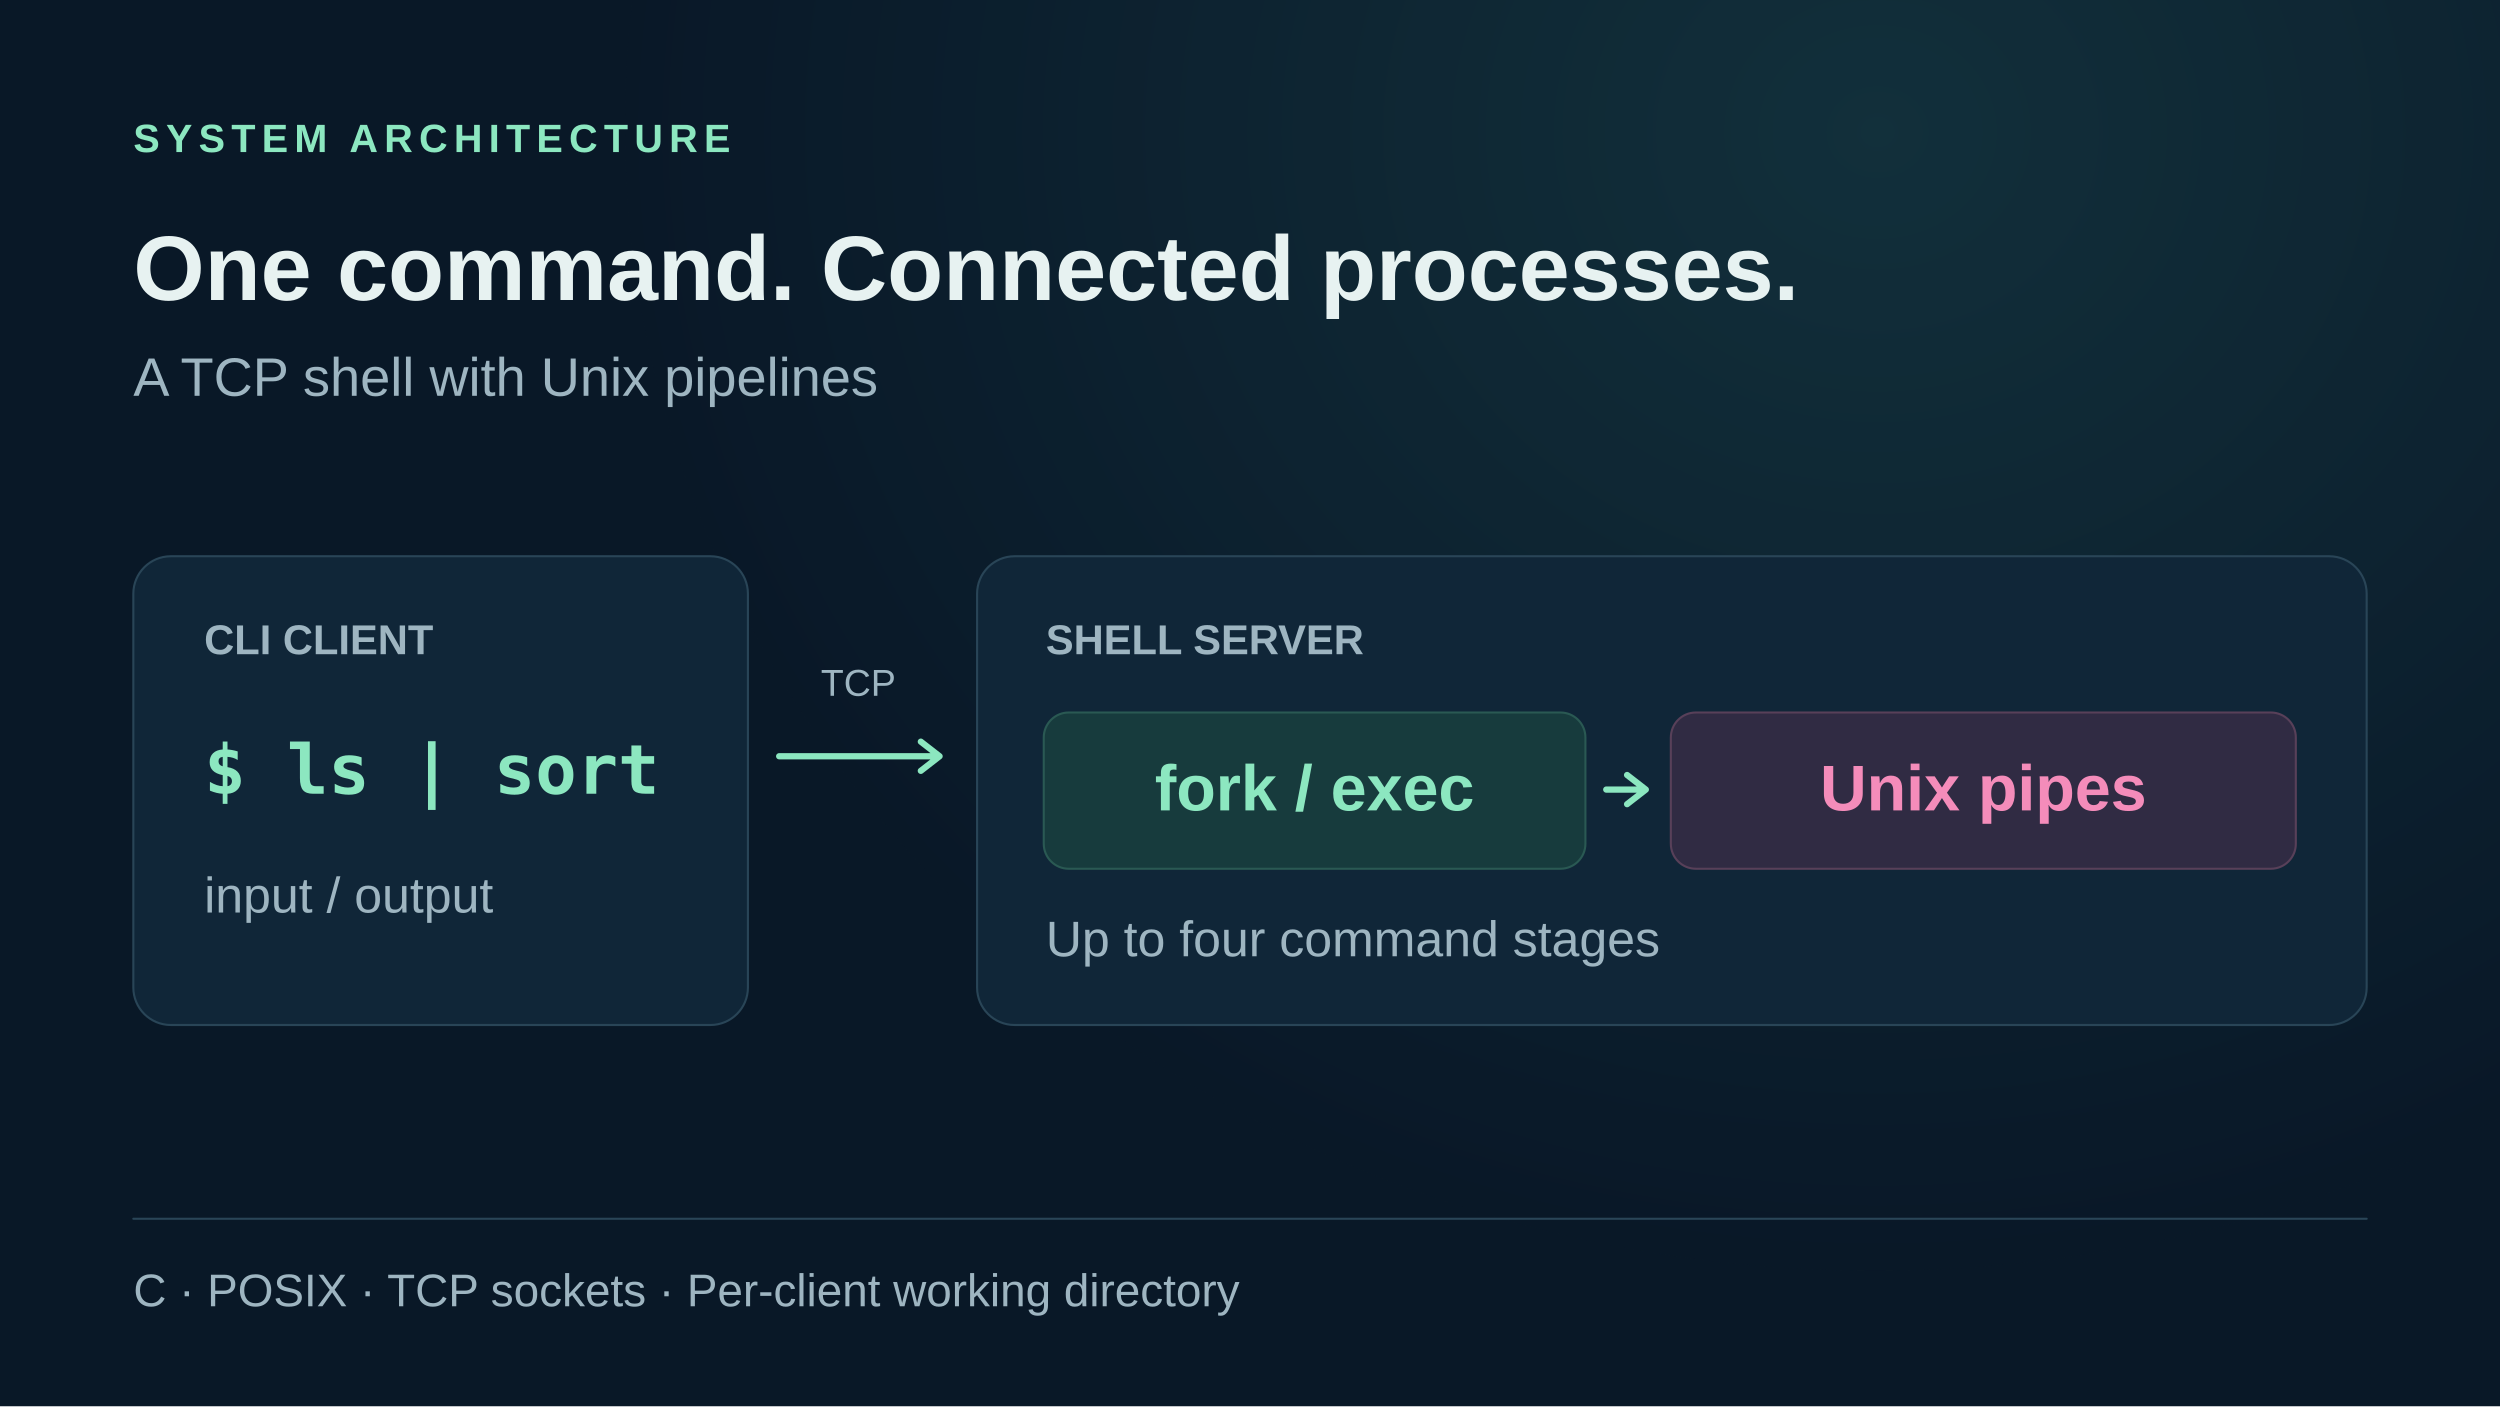
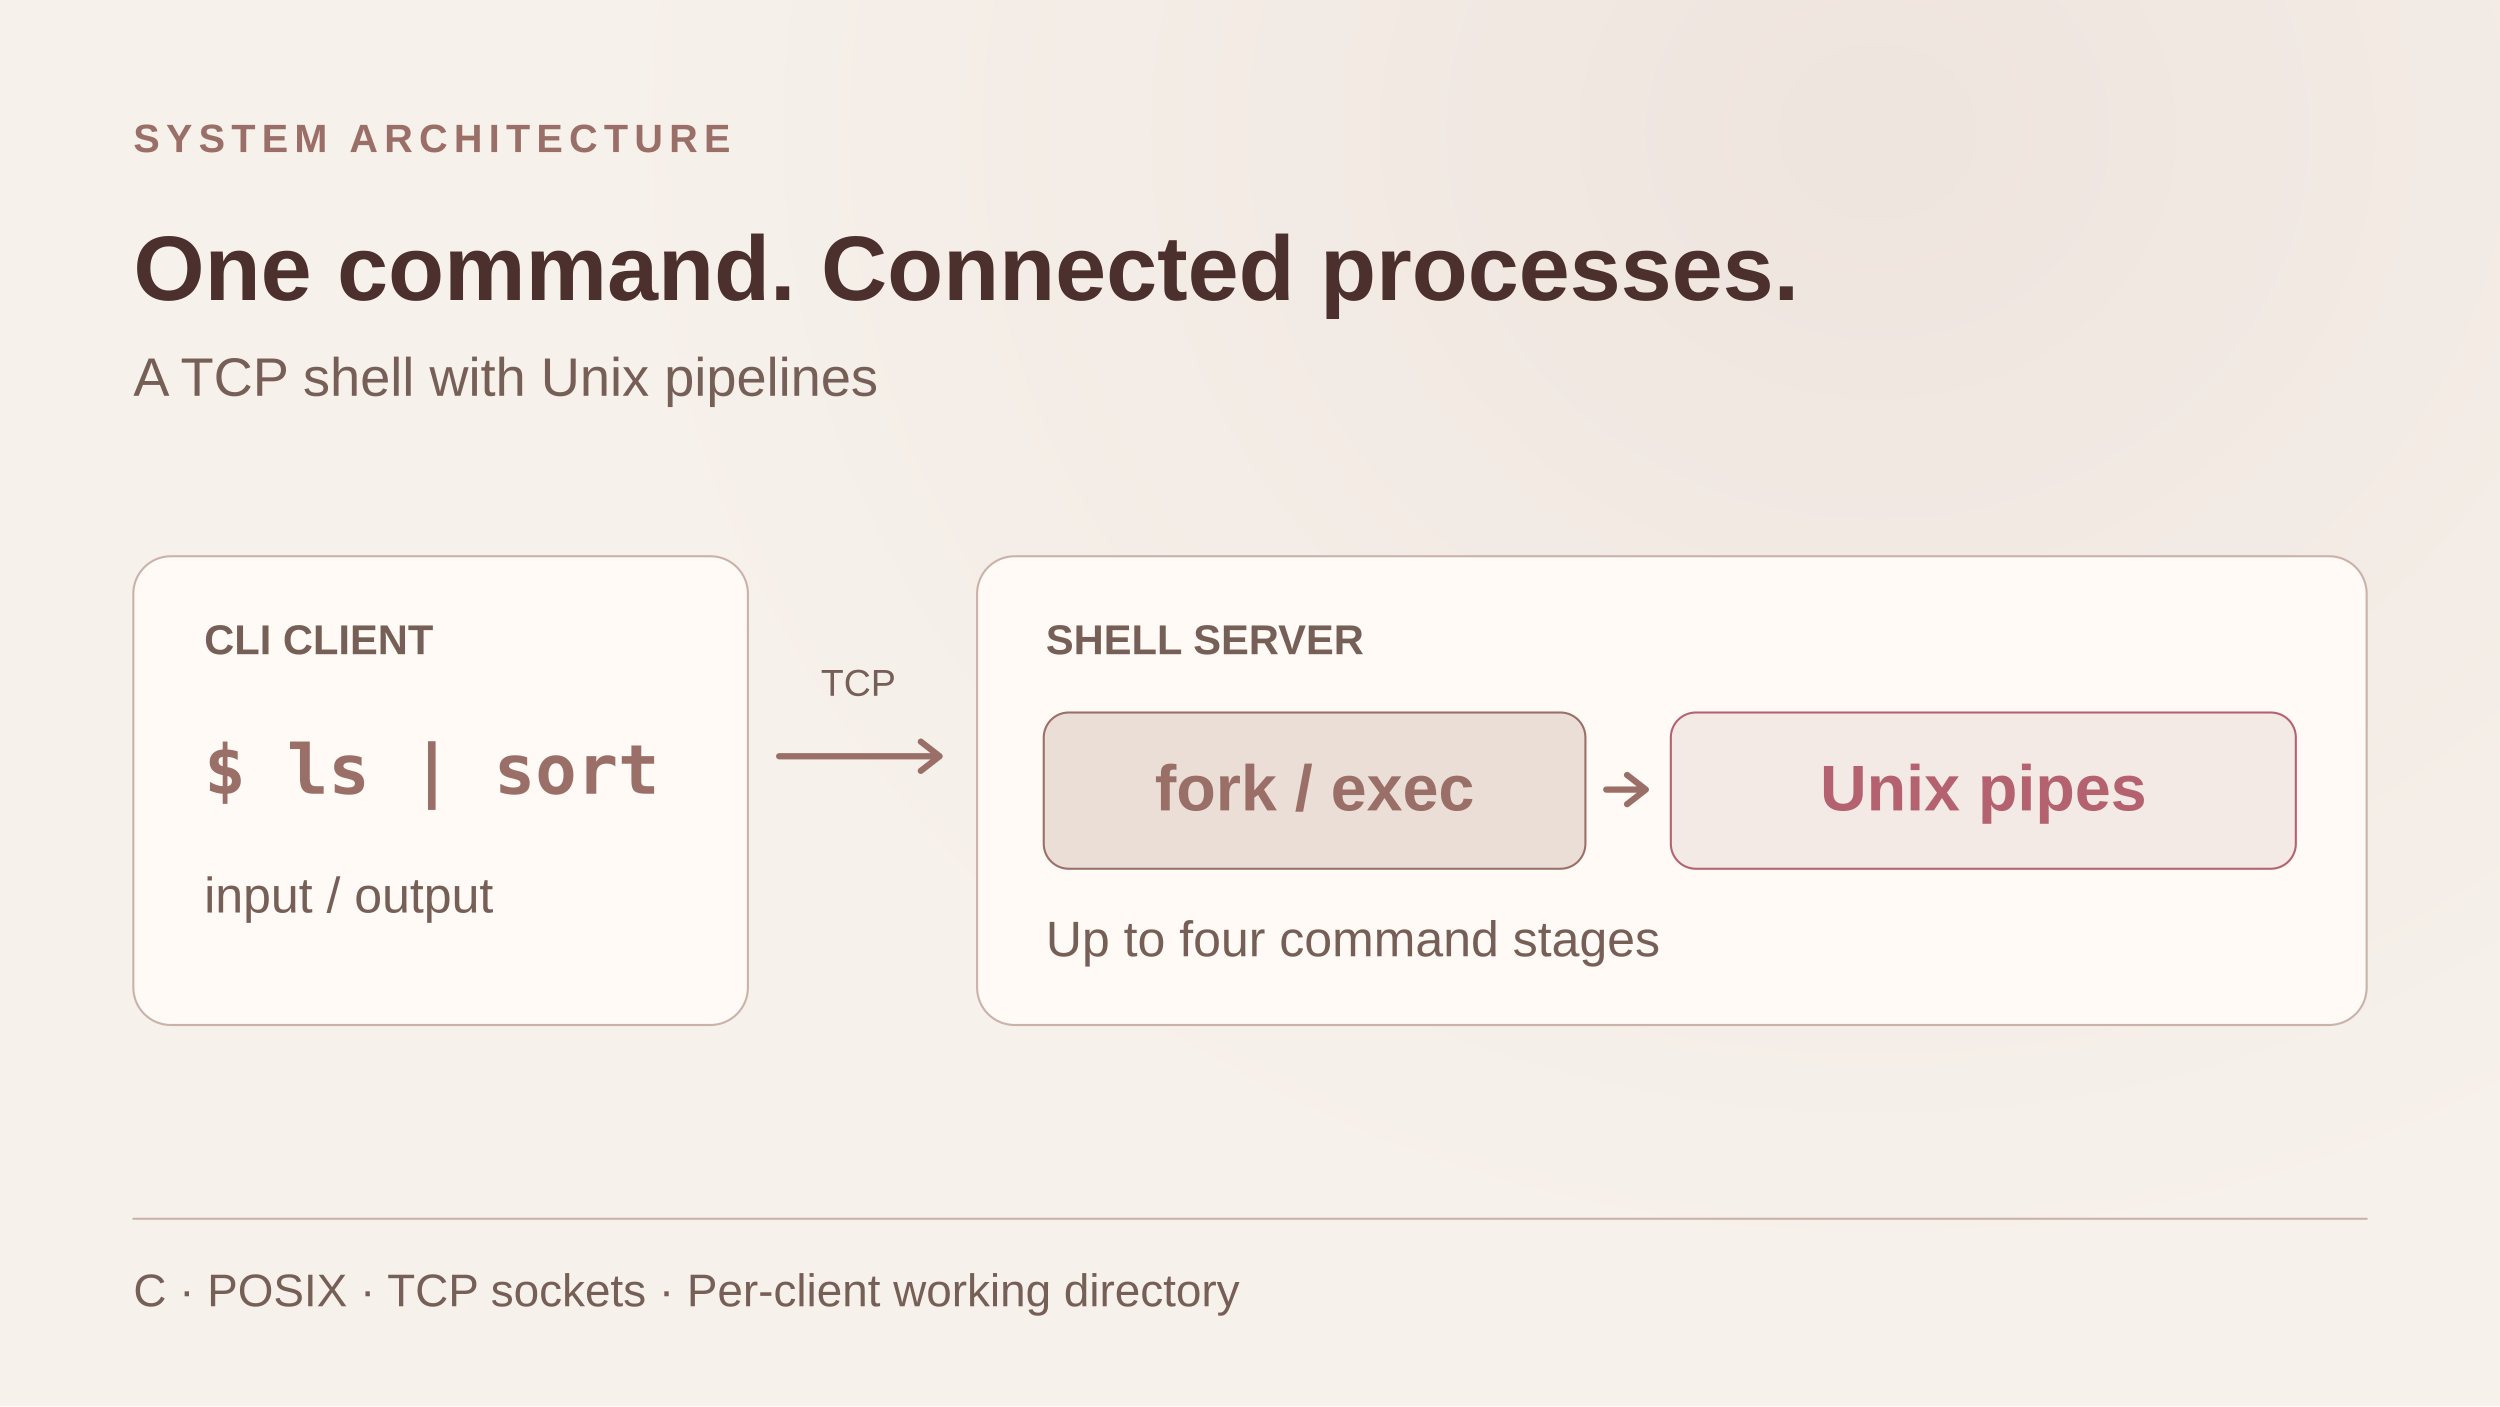
<svg xmlns="http://www.w3.org/2000/svg" width="1200" height="675" viewBox="0 0 1200 675" role="img" aria-labelledby="title desc">
  <defs>
    <radialGradient id="glow">
-       <stop stop-color="#173d45" />
-       <stop offset="1" stop-color="#091827" />
+       <stop stop-color="#eaded7" />
+       <stop offset="1" stop-color="#f7f1eb" />
    </radialGradient>
  </defs>
-   <rect width="100%" height="100%" fill="#091827" />
+   <rect width="100%" height="100%" fill="#f7f1eb" />
  <ellipse cx="900" cy="60" rx="600" ry="550" fill="url(#glow)" opacity=".65" />
  <g font-family="Segoe UI, Arial, sans-serif">
-     <text x="64" y="73" font-size="19" fill="#8ce7c0" font-weight="600" text-anchor="start" letter-spacing="3">SYSTEM ARCHITECTURE</text>
-     <text x="64" y="144" font-size="44" fill="#e7f2f1" font-weight="600" text-anchor="start">One command. Connected processes.</text>
-     <text x="64" y="190" font-size="26" fill="#9eb5c1" font-weight="400" text-anchor="start">A TCP shell with Unix pipelines</text>
-     <rect x="64" y="267" width="295" height="225" rx="18" fill="#102638" stroke="#294557" />
-     <rect x="469" y="267" width="667" height="225" rx="18" fill="#102638" stroke="#294557" />
-     <text x="98" y="314" font-size="20" fill="#9eb5c1" font-weight="600" text-anchor="start">CLI CLIENT</text>
-     <text x="98" y="381" font-size="33" fill="#8ce7c0" font-weight="600" text-anchor="start" font-family="Consolas, monospace">$ ls | sort</text>
-     <text x="98" y="438" font-size="24" fill="#9eb5c1" font-weight="400" text-anchor="start">input / output</text>
-     <path d="M374 363H451 M442 356L451 363L442 370" fill="none" stroke="#8ce7c0" stroke-width="3" stroke-linecap="round" stroke-linejoin="round" />
-     <text x="412" y="334" font-size="18" fill="#9eb5c1" font-weight="400" text-anchor="middle">TCP</text>
-     <text x="502" y="314" font-size="20" fill="#9eb5c1" font-weight="600" text-anchor="start">SHELL SERVER</text>
-     <rect x="501" y="342" width="260" height="75" rx="12" fill="#173b3d" stroke="#2a5953" />
-     <rect x="802" y="342" width="300" height="75" rx="12" fill="#302b43" stroke="#584059" />
-     <text x="631" y="389" font-size="31" fill="#8ce7c0" font-weight="600" text-anchor="middle">fork / exec</text>
-     <text x="952" y="389" font-size="31" fill="#f48cba" font-weight="600" text-anchor="middle">Unix pipes</text>
-     <path d="M771 379H790 M781 372L790 379L781 386" fill="none" stroke="#8ce7c0" stroke-width="3" stroke-linecap="round" stroke-linejoin="round" />
-     <text x="502" y="459" font-size="24" fill="#9eb5c1" font-weight="400" text-anchor="start">Up to four command stages</text>
-     <path d="M64 585H1136" fill="none" stroke="#294557" stroke-width="1" stroke-linecap="round" stroke-linejoin="round" />
-     <text x="64" y="627" font-size="22" fill="#9eb5c1" font-weight="400" text-anchor="start">C · POSIX · TCP sockets · Per-client working directory</text>
+     <text x="64" y="73" font-size="19" fill="#9a6f67" font-weight="600" text-anchor="start" letter-spacing="3">SYSTEM ARCHITECTURE</text>
+     <text x="64" y="144" font-size="44" fill="#4b302d" font-weight="600" text-anchor="start">One command. Connected processes.</text>
+     <text x="64" y="190" font-size="26" fill="#765f57" font-weight="400" text-anchor="start">A TCP shell with Unix pipelines</text>
+     <rect x="64" y="267" width="295" height="225" rx="18" fill="#fffaf6" stroke="#c9b2a8" />
+     <rect x="469" y="267" width="667" height="225" rx="18" fill="#fffaf6" stroke="#c9b2a8" />
+     <text x="98" y="314" font-size="20" fill="#765f57" font-weight="600" text-anchor="start">CLI CLIENT</text>
+     <text x="98" y="381" font-size="33" fill="#9a6f67" font-weight="600" text-anchor="start" font-family="Consolas, monospace">$ ls | sort</text>
+     <text x="98" y="438" font-size="24" fill="#765f57" font-weight="400" text-anchor="start">input / output</text>
+     <path d="M374 363H451 M442 356L451 363L442 370" fill="none" stroke="#9a6f67" stroke-width="3" stroke-linecap="round" stroke-linejoin="round" />
+     <text x="412" y="334" font-size="18" fill="#765f57" font-weight="400" text-anchor="middle">TCP</text>
+     <text x="502" y="314" font-size="20" fill="#765f57" font-weight="600" text-anchor="start">SHELL SERVER</text>
+     <rect x="501" y="342" width="260" height="75" rx="12" fill="#eaded7" stroke="#9a6f67" />
+     <rect x="802" y="342" width="300" height="75" rx="12" fill="#f3eae5" stroke="#b56270" />
+     <text x="631" y="389" font-size="31" fill="#9a6f67" font-weight="600" text-anchor="middle">fork / exec</text>
+     <text x="952" y="389" font-size="31" fill="#b56270" font-weight="600" text-anchor="middle">Unix pipes</text>
+     <path d="M771 379H790 M781 372L790 379L781 386" fill="none" stroke="#9a6f67" stroke-width="3" stroke-linecap="round" stroke-linejoin="round" />
+     <text x="502" y="459" font-size="24" fill="#765f57" font-weight="400" text-anchor="start">Up to four command stages</text>
+     <path d="M64 585H1136" fill="none" stroke="#c9b2a8" stroke-width="1" stroke-linecap="round" stroke-linejoin="round" />
+     <text x="64" y="627" font-size="22" fill="#765f57" font-weight="400" text-anchor="start">C · POSIX · TCP sockets · Per-client working directory</text>
  </g>
</svg>
